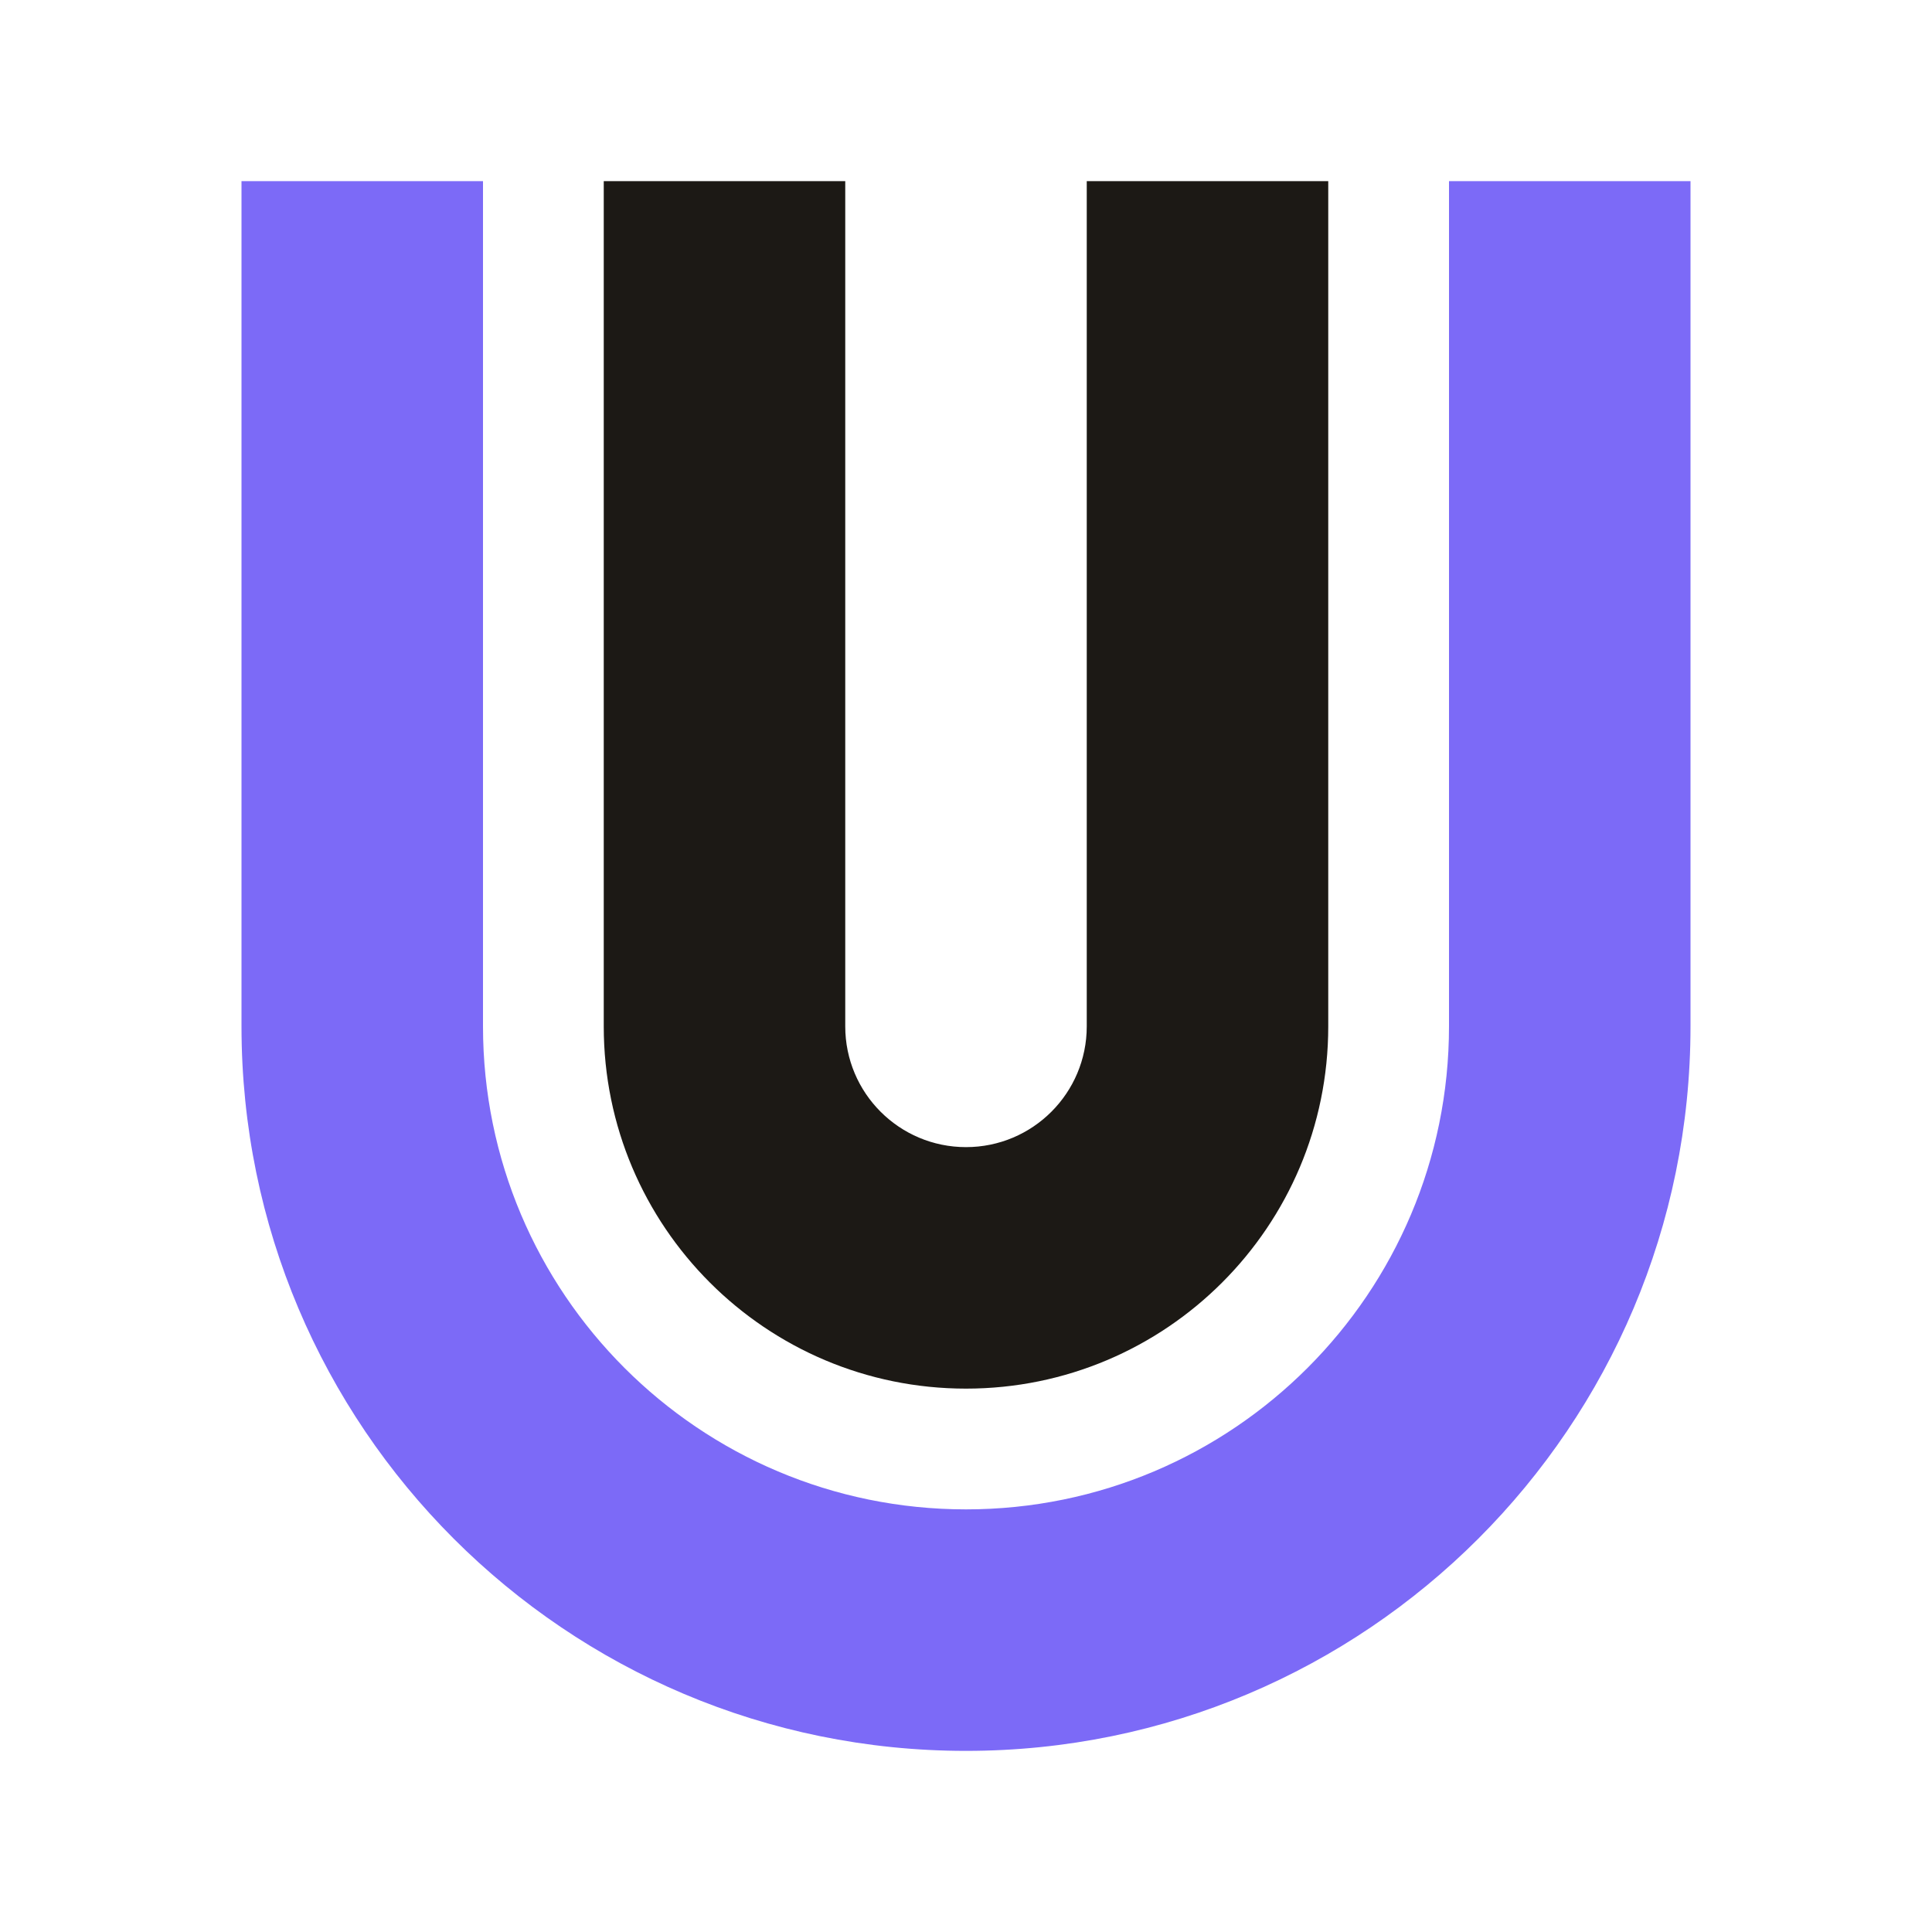
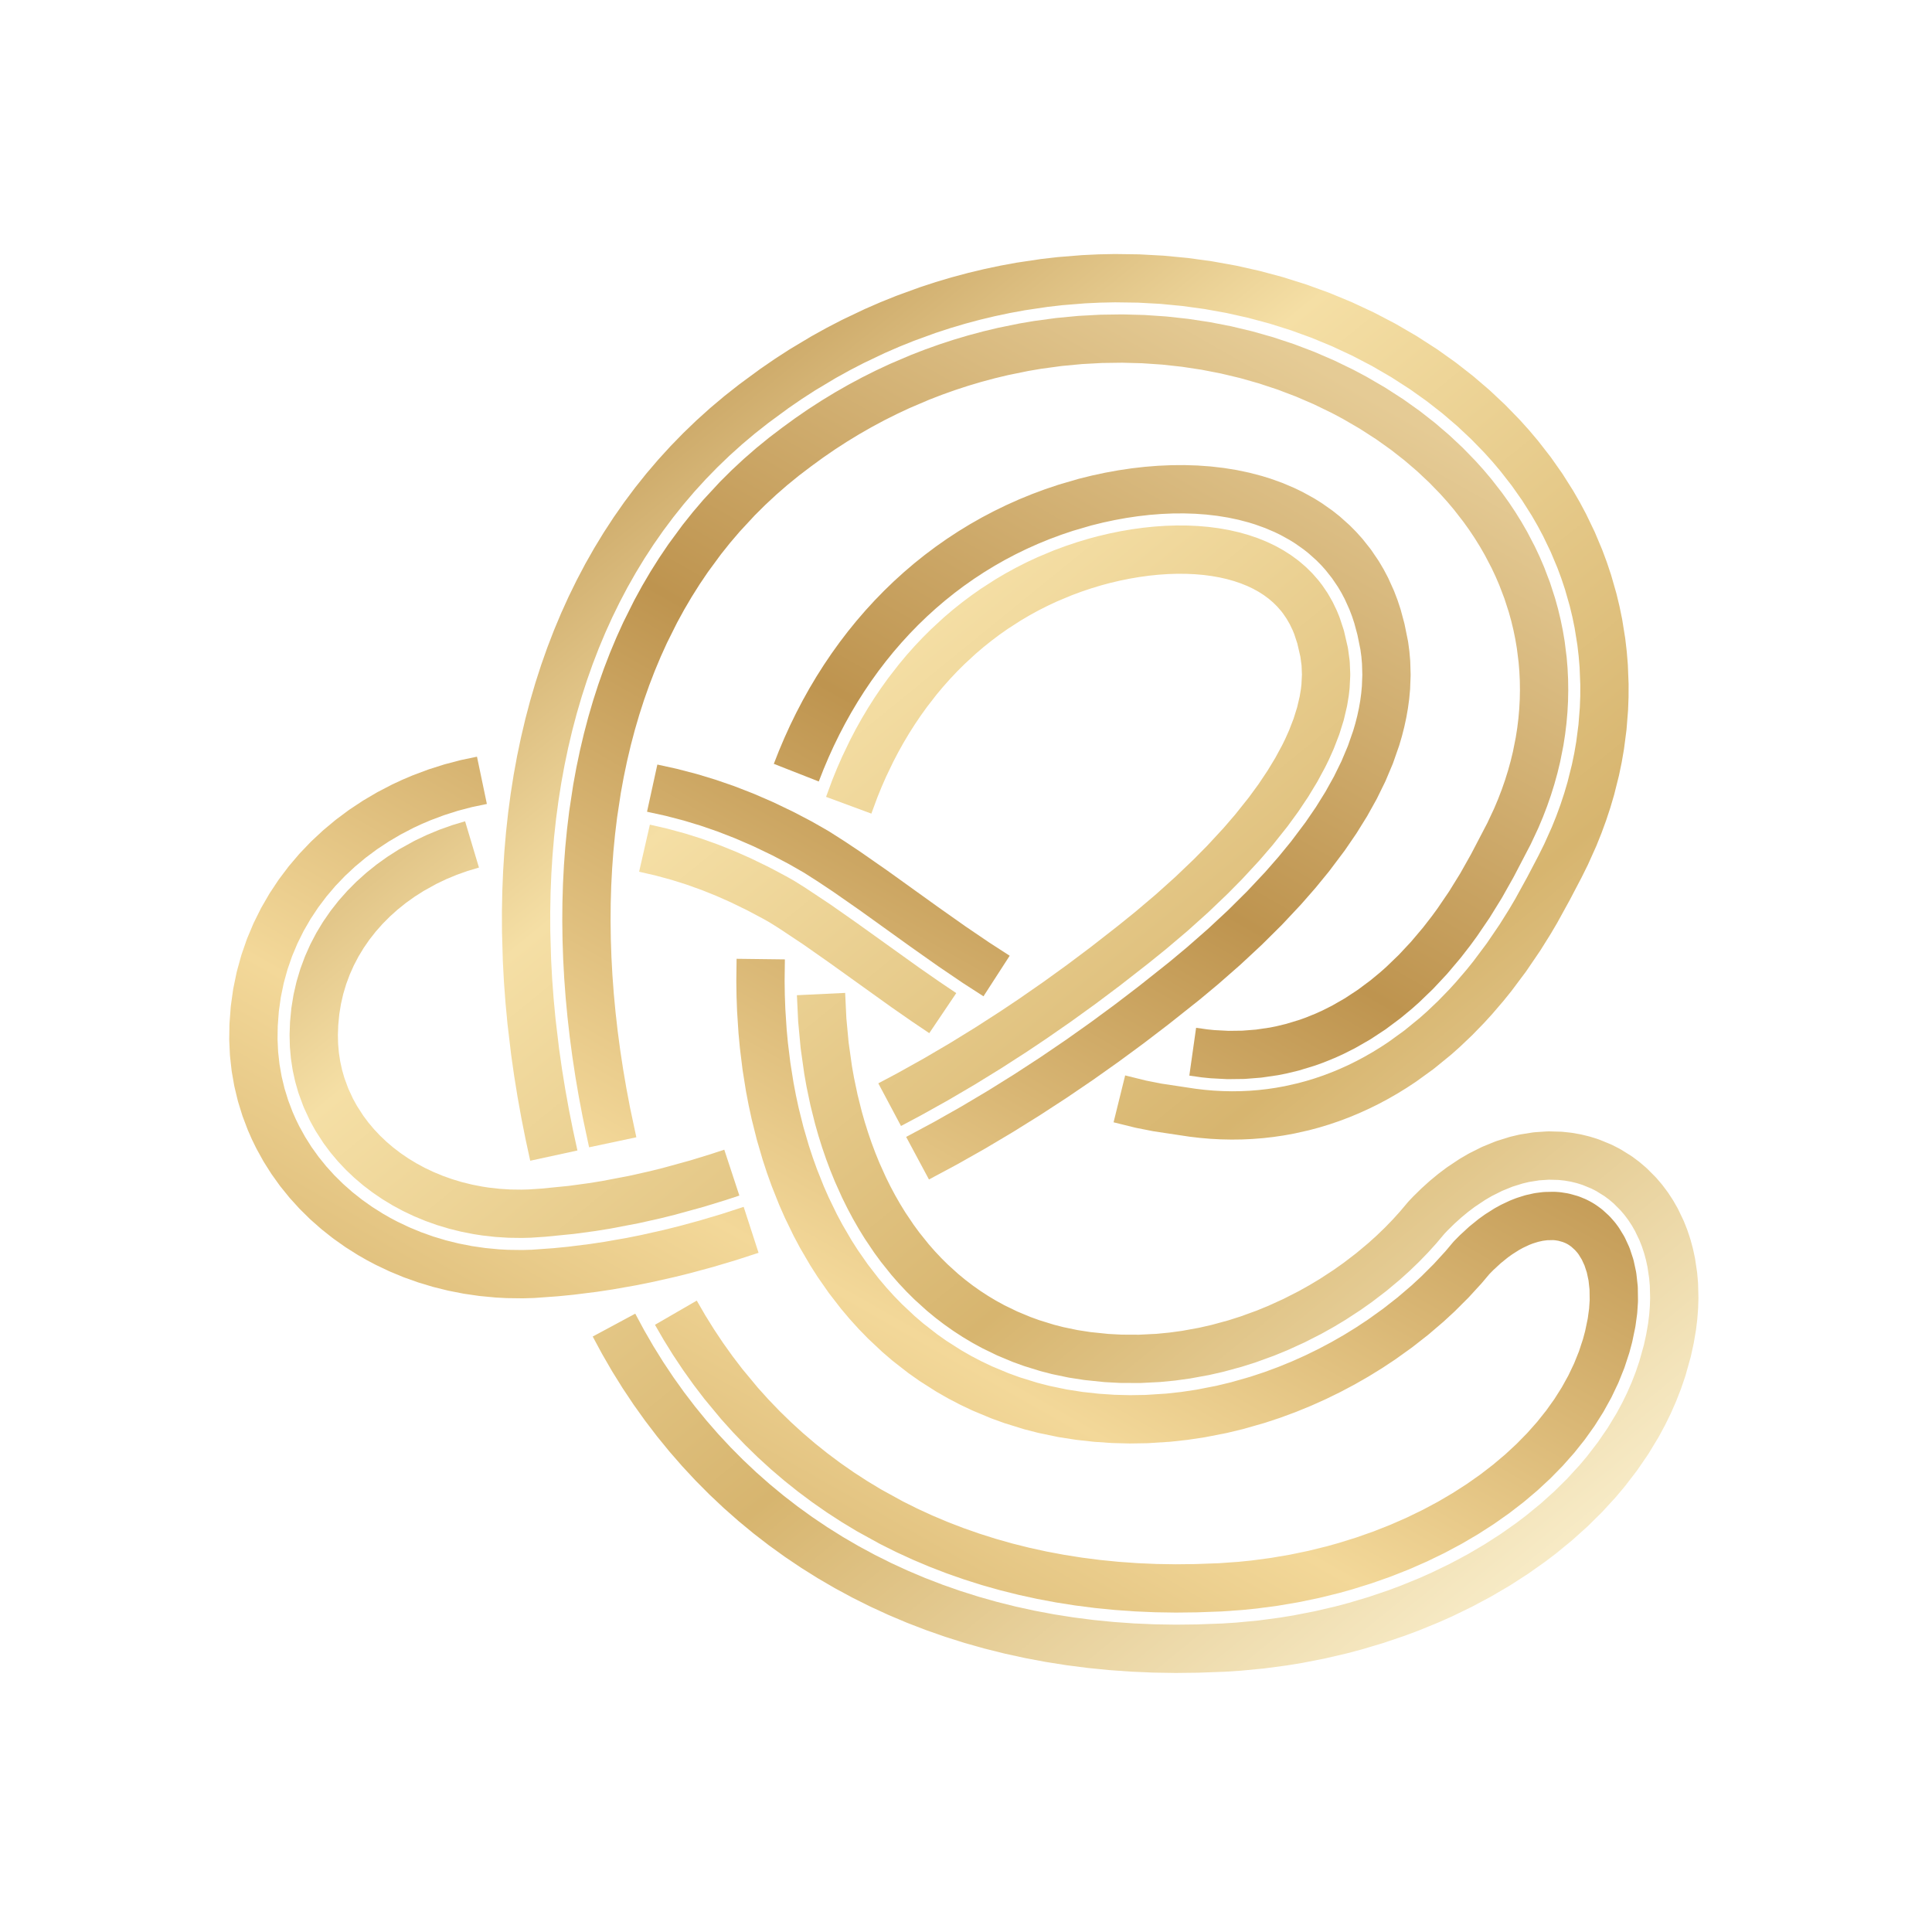
- <svg xmlns="http://www.w3.org/2000/svg" width="32" height="32" viewBox="0 0 32 32">
-   <style>.o{fill:#7c6af7}.i{fill:#1c1915}@media (prefers-color-scheme:dark){.o{fill:#9d8fff}.i{fill:#f3eee6}}</style>
-   <path class="o" d="M4 3H8V17A8 8 0 0 0 24 17V3H28V17A12 12 0 0 1 4 17Z" />
-   <path class="i" d="M10 3H14V17A2 2 0 0 0 18 17V3H22V17A6 6 0 0 1 10 17Z" />
+ <svg xmlns="http://www.w3.org/2000/svg" width="64" height="64" viewBox="0 0 320 320" data-brand-tone="gold" color="inherit" role="img" aria-label="Ensemble" focusable="false">
+   <g transform="translate(-11 8) scale(1)">
+     <defs>
+       <linearGradient id="woven-a" x1="88" y1="52" x2="258" y2="261" gradientUnits="userSpaceOnUse">
+         <stop offset="0" stop-color="#B58A46" />
+         <stop offset="0.3" stop-color="#F5DFA5" />
+         <stop offset="0.66" stop-color="#D7B56F" />
+         <stop offset="1" stop-color="#F8ECC8" />
+       </linearGradient>
+       <linearGradient id="woven-b" x1="235" y1="56" x2="117" y2="264" gradientUnits="userSpaceOnUse">
+         <stop offset="0" stop-color="#E5CB95" />
+         <stop offset="0.36" stop-color="#BE944F" />
+         <stop offset="0.72" stop-color="#F3D899" />
+         <stop offset="1" stop-color="#D1AD67" />
+       </linearGradient>
+       <linearGradient id="woven-c" x1="140" y1="56" x2="244" y2="259" gradientUnits="userSpaceOnUse">
+         <stop offset="0" stop-color="#B58A46" />
+         <stop offset="0.3" stop-color="#F5DFA5" />
+         <stop offset="0.66" stop-color="#D7B56F" />
+         <stop offset="1" stop-color="#F8ECC8" />
+       </linearGradient>
+     </defs>
+     <g>
+       <path d="M89.182 131.864L87.175 132.465L85.218 133.161L83.315 133.95L81.471 134.829L79.111 136.136L77.422 137.214L75.806 138.371L74.268 139.606L72.812 140.914L71.441 142.293L70.16 143.74L68.972 145.253L67.881 146.829L66.89 148.466L66.001 150.162L65.22 151.916L64.548 153.726L63.989 155.591L63.547 157.512L63.227 159.488L63.032 161.519L62.963 163.421L63.008 165.165L63.16 166.871L63.416 168.539L63.773 170.168L64.228 171.759L64.983 173.817L65.902 175.803L66.696 177.241L67.889 179.088L68.883 180.418L69.959 181.697L71.115 182.924L72.347 184.094L73.654 185.206L75.033 186.257L76.48 187.243L77.993 188.163L79.569 189.012L81.205 189.788L82.897 190.489L84.643 191.111L86.44 191.651L88.283 192.107L90.171 192.476L91.452 192.673L93.406 192.891L95.395 193.015L97.418 193.042L98.745 193.007L101.015 192.855L105.615 192.4L109.075 191.931L111.386 191.559L116.013 190.676L119.488 189.897L121.804 189.322L126.435 188.047L129.904 186.983L132.213 186.224" fill="none" stroke="url(#woven-a)" stroke-width="8" stroke-linecap="round" stroke-linejoin="round" style="stroke-linecap:butt" />
+       <path d="M158.355 174.966L161.679 173.197L166.069 170.747L170.405 168.201L174.683 165.565L178.898 162.849L182.014 160.763L186.105 157.924L190.119 155.025L194.05 152.076L198.663 148.477L201.576 146.125L205.07 143.164L208.387 140.186L211.516 137.199L213.877 134.807L216.638 131.821L218.689 129.44L221.046 126.482L222.759 124.135L224.312 121.812L225.703 119.517L226.925 117.257L227.473 116.142L228.213 114.489L229.047 112.326L229.706 110.215L230.19 108.16L230.438 106.657L230.55 105.673L230.645 103.747L230.569 101.873L230.322 100.045L229.733 97.499L229.114 95.621L228.757 94.749L228.164 93.517L227.506 92.374L226.785 91.311L226.27 90.644L225.446 89.704L224.56 88.831L223.61 88.021L222.597 87.273L221.52 86.585L220.38 85.956L219.176 85.386L217.911 84.877L216.587 84.428L215.206 84.04L213.772 83.715L212.287 83.452L210.757 83.253L209.184 83.117L207.574 83.044L205.93 83.034L204.257 83.087L202.559 83.202L200.841 83.379L199.108 83.617L197.363 83.914L195.611 84.271L193.857 84.685L192.369 85.084L190.554 85.63L188.772 86.23L187.022 86.881L184.458 87.954L182.79 88.732L181.155 89.56L179.553 90.437L177.984 91.362L175.694 92.838L174.21 93.88L172.761 94.969L171.345 96.102L169.965 97.28L167.961 99.13L166.67 100.416L165.415 101.745L164.196 103.116L163.015 104.528L161.314 106.722L160.227 108.234L159.179 109.785L158.17 111.374L157.201 113L156.272 114.663L155.384 116.362L154.13 118.977L153.346 120.763L152.604 122.583L151.573 125.373" fill="none" stroke="url(#woven-a)" stroke-width="8" stroke-linecap="round" stroke-linejoin="round" style="stroke-linecap:butt" />
+       <path d="M146.989 156.647L147.195 160.952L147.588 165.159L148.166 169.26L148.523 171.268L149.143 174.224L149.864 177.108L150.399 178.989L150.979 180.836L151.601 182.647L152.266 184.422L152.973 186.16L154.113 188.694L154.925 190.333L155.777 191.932L156.67 193.489L157.603 195.004L159.078 197.194L160.11 198.599L161.731 200.621L162.86 201.911L164.028 203.154L165.233 204.349L167.114 206.052L168.415 207.125L169.754 208.148L171.132 209.121L172.548 210.043L174.002 210.913L175.496 211.731L177.811 212.856L180.215 213.859L181.868 214.458L184.425 215.249L186.182 215.703L188.739 216.237L191.117 216.605L194.274 216.931L196.629 217.057L199.751 217.071L202.846 216.916L205.147 216.693L207.428 216.381L210.435 215.833L212.661 215.327L215.585 214.529L217.743 213.843L220.568 212.817L222.643 211.968L225.349 210.735L227.977 209.396L229.894 208.325L231.762 207.202L234.17 205.628L235.911 204.395L238.142 202.687L240.262 200.915L241.775 199.549L243.22 198.155L244.594 196.737L245.895 195.3L247.27 193.67L247.962 192.945L249.182 191.748L250.421 190.631L251.675 189.593L252.945 188.635L254.876 187.346L256.179 186.586L258.153 185.596L260.144 184.786L262.147 184.159L263.485 183.843L265.489 183.523L267.481 183.39L269.448 183.445L270.741 183.585L272.014 183.808L273.263 184.113L274.484 184.499L276.254 185.226L277.387 185.806L279.008 186.815L280.031 187.576L281.004 188.405L282.364 189.768L283.201 190.752L283.979 191.793L284.697 192.888L285.354 194.034L286.22 195.842L286.717 197.104L287.148 198.408L287.513 199.752L287.811 201.133L288.129 203.271L288.256 204.738L288.314 206.997L288.264 208.54L288.143 210.11L287.946 211.731L287.599 213.751L287.161 215.747L286.337 218.691L285.681 220.619L284.942 222.518L284.122 224.387L283.224 226.223L282.249 228.027L280.65 230.669L278.891 233.232L276.982 235.713L275.628 237.322L273.481 239.662L271.201 241.916L268.793 244.08L266.263 246.153L264.512 247.483L261.792 249.398L258.966 251.216L256.038 252.934L253.014 254.551L249.9 256.063L247.777 257.011L244.523 258.343L242.311 259.169L238.932 260.313L235.485 261.341L233.152 261.96L229.602 262.787L225.998 263.491L223.567 263.889L219.884 264.378L216.159 264.735L213.656 264.897L209.361 265.053L205.736 265.094L202.152 265.037L198.609 264.884L195.11 264.636L191.655 264.293L188.245 263.856L184.881 263.325L181.564 262.702L178.296 261.988L175.078 261.183L171.91 260.288L168.795 259.303L165.732 258.231L162.724 257.071L159.771 255.824L156.875 254.492L154.037 253.075L151.259 251.575L148.54 249.992L145.883 248.327L143.289 246.582L140.759 244.757L138.294 242.853L135.896 240.872L133.565 238.815L131.302 236.682L129.11 234.476L126.988 232.196L124.939 229.845L122.962 227.423L121.06 224.932L119.233 222.373L117.482 219.747L115.808 217.055L114.213 214.298L112.696 211.478" fill="none" stroke="url(#woven-a)" stroke-width="8" stroke-linecap="round" stroke-linejoin="round" style="stroke-linecap:butt" />
+       <path d="M102.731 183.405L101.978 179.935L101.291 176.48L100.672 173.04L100.119 169.618L99.633 166.213L99.031 161.141L98.715 157.785L98.466 154.45L98.286 151.137L98.144 146.213L98.136 142.96L98.196 139.734L98.326 136.534L98.526 133.363L98.795 130.221L99.135 127.108L99.546 124.027L100.027 120.978L100.58 117.963L101.204 114.982L101.899 112.037L102.667 109.129L103.507 106.259L104.42 103.428L105.406 100.638L106.465 97.889L107.598 95.184L108.804 92.522L110.085 89.907L111.439 87.338L112.869 84.818L114.372 82.348L115.951 79.929L117.604 77.562L119.332 75.25L121.135 72.992L123.013 70.792L124.966 68.65L126.993 66.568L129.096 64.546L131.272 62.587L133.523 60.692L135.848 58.862L139.261 56.352L141.556 54.776L143.881 53.271L147.425 51.148L149.821 49.822L152.243 48.566L155.919 46.817L158.397 45.74L160.894 44.734L164.672 43.358L167.211 42.529L169.763 41.771L172.327 41.084L174.902 40.468L177.486 39.922L180.077 39.447L183.972 38.866L186.574 38.567L190.479 38.251L193.081 38.128L195.681 38.075L199.573 38.128L203.449 38.338L207.306 38.707L211.137 39.233L214.937 39.917L218.699 40.759L222.42 41.758L226.093 42.916L229.712 44.23L233.271 45.703L236.766 47.333L240.189 49.121L243.536 51.066L246.799 53.168L249.765 55.28L252.482 57.406L255.062 59.617L257.504 61.909L259.806 64.277L261.263 65.897L262.656 67.549L264.627 70.083L266.454 72.681L268.136 75.34L269.176 77.144L270.151 78.972L271.489 81.756L272.678 84.587L273.387 86.498L274.029 88.426L274.866 91.348L275.339 93.314L275.745 95.293L276.225 98.283L276.459 100.287L276.626 102.3L276.746 105.332L276.74 107.359L276.665 109.389L276.423 112.438L276.026 115.487L275.675 117.517L275.254 119.544L274.495 122.575L273.902 124.588L273.24 126.593L272.509 128.589L271.71 130.575L270.382 133.532L269.411 135.488L267.485 139.165L265.441 142.883L264.385 144.673L262.759 147.27L260.515 150.57L258.186 153.683L256.99 155.169L255.157 157.309L253.91 158.676L252.003 160.638L250.052 162.492L248.727 163.668L246.023 165.873L243.247 167.882L241.833 168.812L240.404 169.692L238.958 170.522L237.496 171.301L236.02 172.029L234.53 172.705L233.026 173.331L231.509 173.904L229.979 174.425L228.439 174.894L226.887 175.311L224.542 175.837L222.967 176.121L221.384 176.353L219.795 176.531L218.198 176.657L216.597 176.73L214.99 176.75L213.38 176.717L211.767 176.631L210.151 176.493L208.533 176.303L202.707 175.427L199.972 174.888L196.402 174.006" fill="none" stroke="url(#woven-a)" stroke-width="8" stroke-linecap="round" stroke-linejoin="round" style="stroke-linecap:butt" />
+       <path d="M167.152 159.806L164.347 157.916L160.923 155.535L150.539 148.093L146.252 145.088L142.118 142.344L140.443 141.297L139.197 140.599L136.615 139.228L133.704 137.81L131.29 136.739L128.562 135.644L125.921 134.7L123.359 133.894L120.515 133.121L117.749 132.488" fill="none" stroke="url(#woven-a)" stroke-width="8" stroke-linecap="round" stroke-linejoin="round" style="stroke-linecap:butt" />
+       <path d="M90.823 121.246L88.248 121.785L85.721 122.449L83.245 123.237L80.826 124.144L79.247 124.815L77.697 125.537L75.431 126.716L73.238 128.008L71.125 129.409L69.097 130.918L67.16 132.533L65.319 134.25L63.58 136.068L61.95 137.985L60.434 139.996L59.04 142.1L57.772 144.293L56.639 146.572L55.646 148.932L54.801 151.369L54.108 153.879L53.574 156.456L53.204 159.095L53.005 161.774L52.967 164.159L53.077 166.522L53.334 168.845L53.734 171.124L54.271 173.353L54.943 175.528L55.744 177.644L56.348 179.021L57.005 180.368L58.089 182.333L59.286 184.226L60.591 186.044L62 187.785L63.507 189.446L65.108 191.024L66.799 192.516L68.574 193.92L70.431 195.234L72.363 196.455L73.693 197.216L75.053 197.934L77.148 198.928L79.307 199.822L81.525 200.612L83.798 201.296L86.122 201.871L88.493 202.335L90.908 202.685L93.362 202.918L95.017 203.008L97.528 203.041L99.255 202.993L103.043 202.721L105.552 202.473L109.314 202.002L111.82 201.624L115.572 200.963L118.07 200.463L121.808 199.623L124.295 199.007L128.014 198L131.719 196.896L135.408 195.7" fill="none" stroke="url(#woven-b)" stroke-width="8" stroke-linecap="round" stroke-linejoin="round" style="stroke-linecap:butt" />
+       <path d="M162.976 183.834L167.605 181.353L172.175 178.77L176.681 176.091L181.118 173.326L185.483 170.482L189.771 167.567L193.977 164.588L198.097 161.555L202.127 158.474L207.179 154.463L210.179 151.962L213.784 148.801L217.216 145.606L220.466 142.379L223.522 139.123L225.82 136.498L227.981 133.858L230.48 130.535L232.311 127.86L233.984 125.169L235.492 122.462L236.828 119.739L237.982 117L238.944 114.244L239.35 112.86L239.703 111.472L240.003 110.081L240.248 108.687L240.436 107.291L240.565 105.893L240.645 103.795L240.584 101.701L240.462 100.308L240.275 98.921L239.73 96.237L239.156 94.097L238.703 92.722L238.193 91.39L237.326 89.471L236.681 88.248L235.985 87.071L234.847 85.393L233.603 83.824L232.718 82.84L231.793 81.906L230.332 80.599L229.313 79.79L227.724 78.671L226.628 77.987L224.932 77.052L223.771 76.488L221.988 75.729L220.159 75.071L218.918 74.688L217.026 74.191L215.102 73.787L213.149 73.473L211.17 73.244L209.171 73.099L207.153 73.034L205.12 73.048L203.075 73.138L201.021 73.301L198.961 73.537L196.899 73.843L194.837 74.217L192.779 74.658L190.704 75.171L187.52 76.102L185.434 76.803L183.384 77.566L181.369 78.39L179.392 79.275L177.451 80.219L175.549 81.22L173.685 82.279L171.861 83.395L170.077 84.565L168.334 85.789L166.632 87.067L164.973 88.396L163.356 89.776L161.782 91.206L160.252 92.684L158.767 94.21L157.327 95.783L155.931 97.4L154.582 99.063L153.279 100.768L152.023 102.516L150.814 104.305L149.653 106.134L148.54 108.002L147.475 109.909L146.459 111.852L145.492 113.832L144.576 115.846L143.709 117.895L142.892 119.977" fill="none" stroke="url(#woven-b)" stroke-width="8" stroke-linecap="round" stroke-linejoin="round" style="stroke-linecap:butt" />
+       <path d="M137.002 150.856L136.957 154.498L136.992 156.903L137.079 159.289L137.309 162.829L137.527 165.163L137.952 168.619L138.493 172.02L138.919 174.255L139.397 176.462L140.211 179.719L141.142 182.908L141.827 184.995L142.564 187.048L143.766 190.063L144.633 192.028L146.03 194.904L147.026 196.772L148.618 199.498L149.744 201.262L151.53 203.823L153.433 206.28L154.766 207.858L156.15 209.384L157.585 210.859L159.834 212.97L161.396 214.308L163.832 216.206L165.518 217.397L168.138 219.067L169.944 220.101L171.797 221.069L173.697 221.971L176.631 223.195L178.643 223.923L181.741 224.882L183.86 225.429L186.994 226.083L189.803 226.518L192.601 226.827L195.384 227.015L198.149 227.085L200.893 227.041L204.514 226.811L207.198 226.515L209.852 226.118L213.339 225.438L215.912 224.819L219.282 223.856L221.762 223.036L224.197 222.135L226.585 221.158L228.925 220.108L231.214 218.988L233.45 217.802L235.631 216.553L237.754 215.245L239.818 213.88L242.473 211.979L245.014 209.99L247.434 207.922L249.167 206.323L251.364 204.131L253.426 201.879L254.73 200.33L255.572 199.476L256.96 198.197L258.332 197.086L259.235 196.437L260.565 195.594L261.434 195.116L262.705 194.518L263.529 194.196L264.727 193.82L265.876 193.566L266.975 193.425L268.359 193.396L269.018 193.446L269.965 193.596L271.155 193.929L271.996 194.274L272.534 194.55L273.054 194.861L273.8 195.398L274.733 196.247L275.382 196.986L275.789 197.53L276.533 198.745L277.172 200.132L277.688 201.695L278.063 203.436L278.274 205.354L278.303 207.444L278.192 209.122L277.929 211.051L277.445 213.38L277.034 214.915L276.287 217.193L275.385 219.437L274.332 221.647L273.13 223.82L271.782 225.952L270.292 228.041L268.663 230.082L266.899 232.071L265.004 234.005L262.983 235.879L260.84 237.69L258.58 239.432L256.208 241.102L253.73 242.696L251.15 244.211L248.474 245.641L245.707 246.984L242.855 248.236L239.923 249.394L236.917 250.453L233.842 251.411L231.757 251.992L228.58 252.773L225.35 253.444L222.07 254.001L218.748 254.443L216.513 254.67L213.131 254.911L209.116 255.056L205.758 255.094L202.446 255.042L199.179 254.901L195.958 254.672L192.784 254.357L189.659 253.956L186.582 253.471L183.555 252.903L180.578 252.252L177.651 251.52L174.776 250.707L171.954 249.815L169.184 248.845L166.468 247.798L163.806 246.674L161.198 245.475L158.646 244.201L154.924 242.152L152.514 240.696L150.161 239.168L147.866 237.569L145.631 235.9L143.455 234.162L141.339 232.356L139.284 230.481L137.291 228.54L135.36 226.532L133.492 224.459L130.811 221.227L129.104 218.992L127.463 216.694L125.889 214.333L124.383 211.91L122.945 209.425" fill="none" stroke="url(#woven-b)" stroke-width="8" stroke-linecap="round" stroke-linejoin="round" style="stroke-linecap:butt" />
+       <path d="M112.485 181.199L111.435 176.256L110.815 172.985L110.259 169.733L109.767 166.501L109.34 163.292L108.978 160.105L108.679 156.943L108.446 153.806L108.276 150.695L108.172 147.612L108.131 144.557L108.155 141.531L108.244 138.537L108.398 135.573L108.615 132.643L108.898 129.746L109.244 126.884L109.885 122.659L110.393 119.888L110.965 117.156L111.601 114.463L112.301 111.81L113.066 109.198L113.894 106.628L114.787 104.101L115.744 101.618L116.765 99.179L117.85 96.785L119.598 93.282L120.843 91.005L122.153 88.776L123.527 86.596L124.966 84.466L127.245 81.364L128.846 79.36L130.513 77.407L133.135 74.577L134.966 72.757L136.864 70.992L138.829 69.281L140.861 67.626L142.984 66.012L145.037 64.516L147.104 63.096L149.198 61.741L151.318 60.451L153.463 59.225L155.631 58.063L157.82 56.966L160.03 55.933L163.38 54.503L165.634 53.63L167.904 52.821L170.186 52.076L172.481 51.395L174.786 50.777L177.1 50.223L180.584 49.511L182.914 49.116L186.415 48.643L189.918 48.311L193.419 48.122L196.912 48.075L200.392 48.169L203.855 48.404L207.294 48.781L210.704 49.297L214.081 49.954L217.419 50.75L220.713 51.686L223.959 52.76L227.15 53.972L230.283 55.322L233.353 56.81L235.362 57.878L238.315 59.595L241.191 61.448L243.776 63.289L246.147 65.144L248.387 67.063L250.496 69.042L252.475 71.078L253.722 72.465L254.912 73.875L256.589 76.031L257.635 77.493L258.624 78.975L259.556 80.476L260.431 81.994L261.637 84.302L262.37 85.86L263.046 87.433L263.954 89.818L264.735 92.231L265.185 93.855L265.578 95.488L265.915 97.132L266.195 98.785L266.509 101.28L266.647 102.952L266.728 104.631L266.751 106.315L266.718 108.005L266.626 109.699L266.477 111.396L266.27 113.096L266.005 114.798L265.498 117.352L265.085 119.055L264.614 120.757L264.083 122.458L263.493 124.155L262.842 125.849L262.13 127.539L260.949 130.063L258.172 135.382L256.303 138.702L254.369 141.829L252.374 144.763L251.355 146.158L249.801 148.161L247.684 150.665L245.519 152.979L243.312 155.105L242.193 156.098L240.496 157.501L238.204 159.212L235.879 160.742L233.525 162.093L231.74 162.991L230.542 163.535L228.733 164.27L227.519 164.706L225.072 165.451L223.22 165.899L221.977 166.145L219.474 166.511L216.945 166.71L214.39 166.742L211.811 166.605L210.511 166.473L208.551 166.195" fill="none" stroke="url(#woven-b)" stroke-width="8" stroke-linecap="round" stroke-linejoin="round" style="stroke-linecap:butt" />
+       <path d="M176.066 153.66L172.674 151.469L168.666 148.748L164.066 145.501L155.707 139.497L151.275 136.409L148.755 134.727L146.237 133.121L143.541 131.577L140.691 130.083L137.452 128.527L134.303 127.161L131.24 125.97L128.26 124.942L125.36 124.063L122.142 123.225L119.023 122.542" fill="none" stroke="url(#woven-b)" stroke-width="8" stroke-linecap="round" stroke-linejoin="round" style="stroke-linecap:butt" />
+     </g>
+   </g>
</svg>
